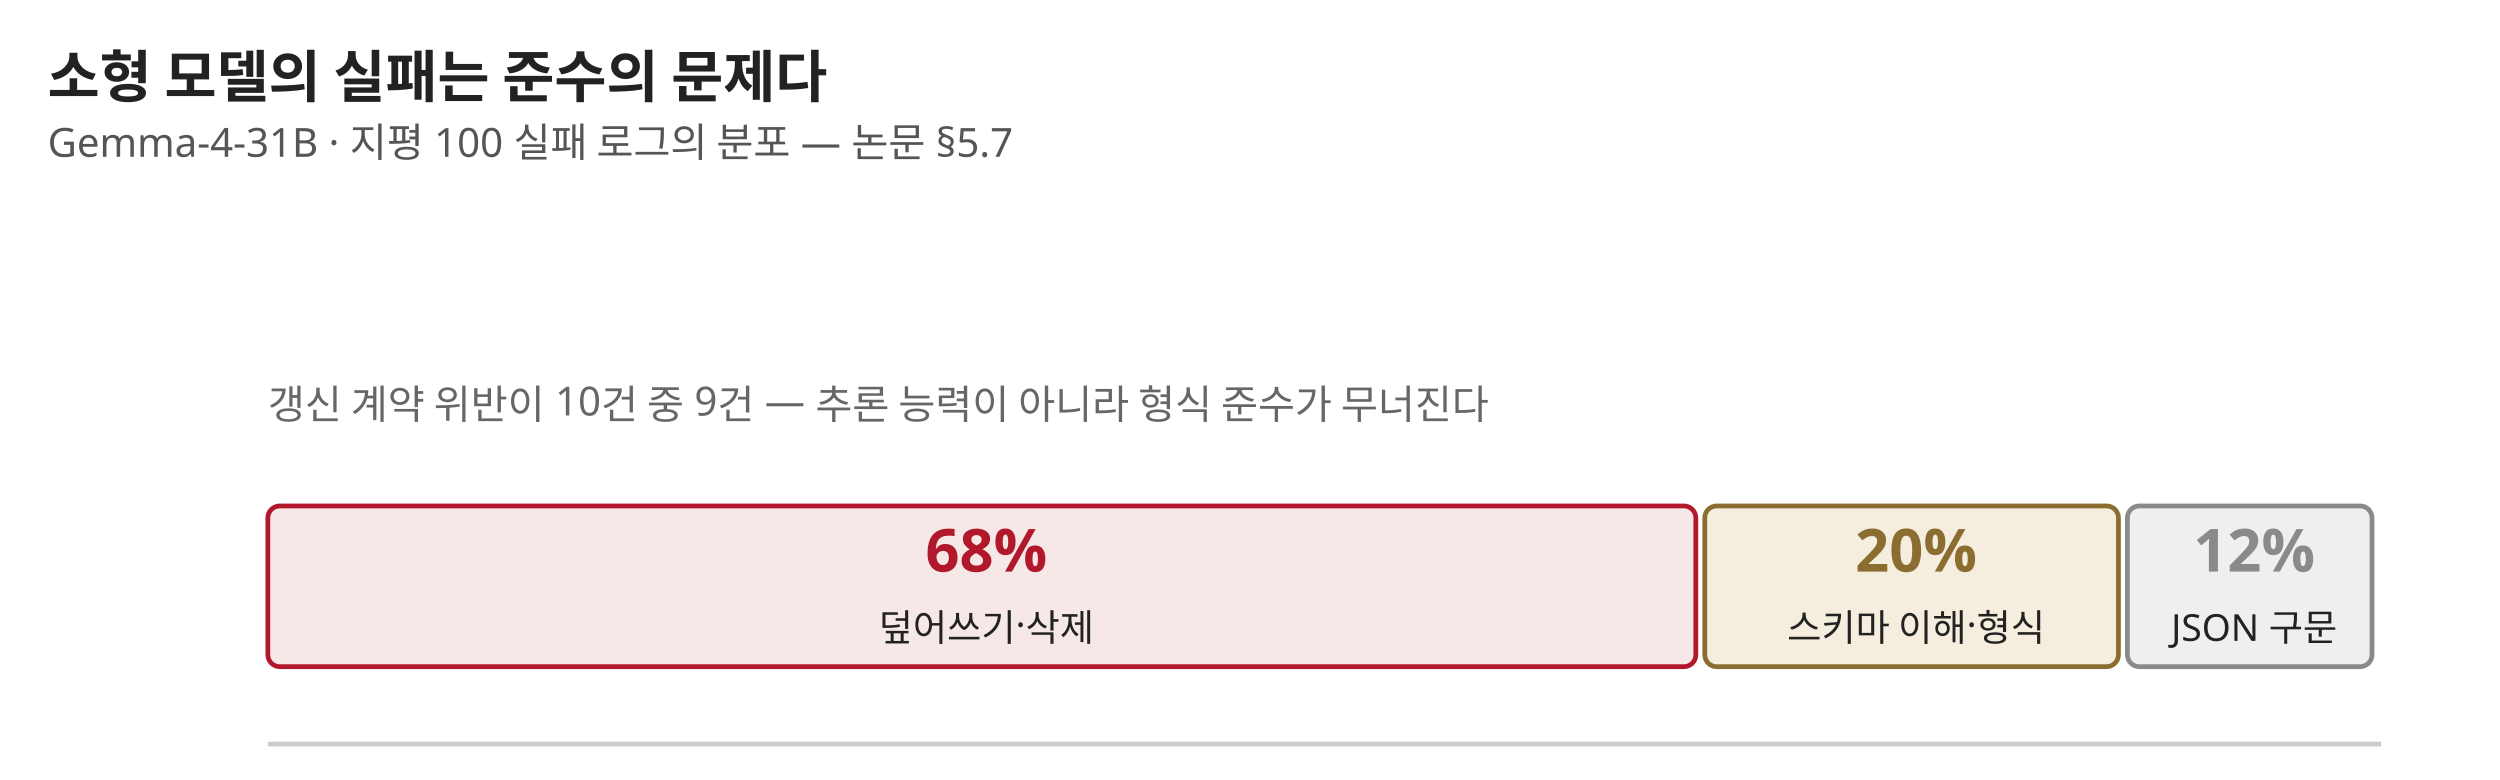
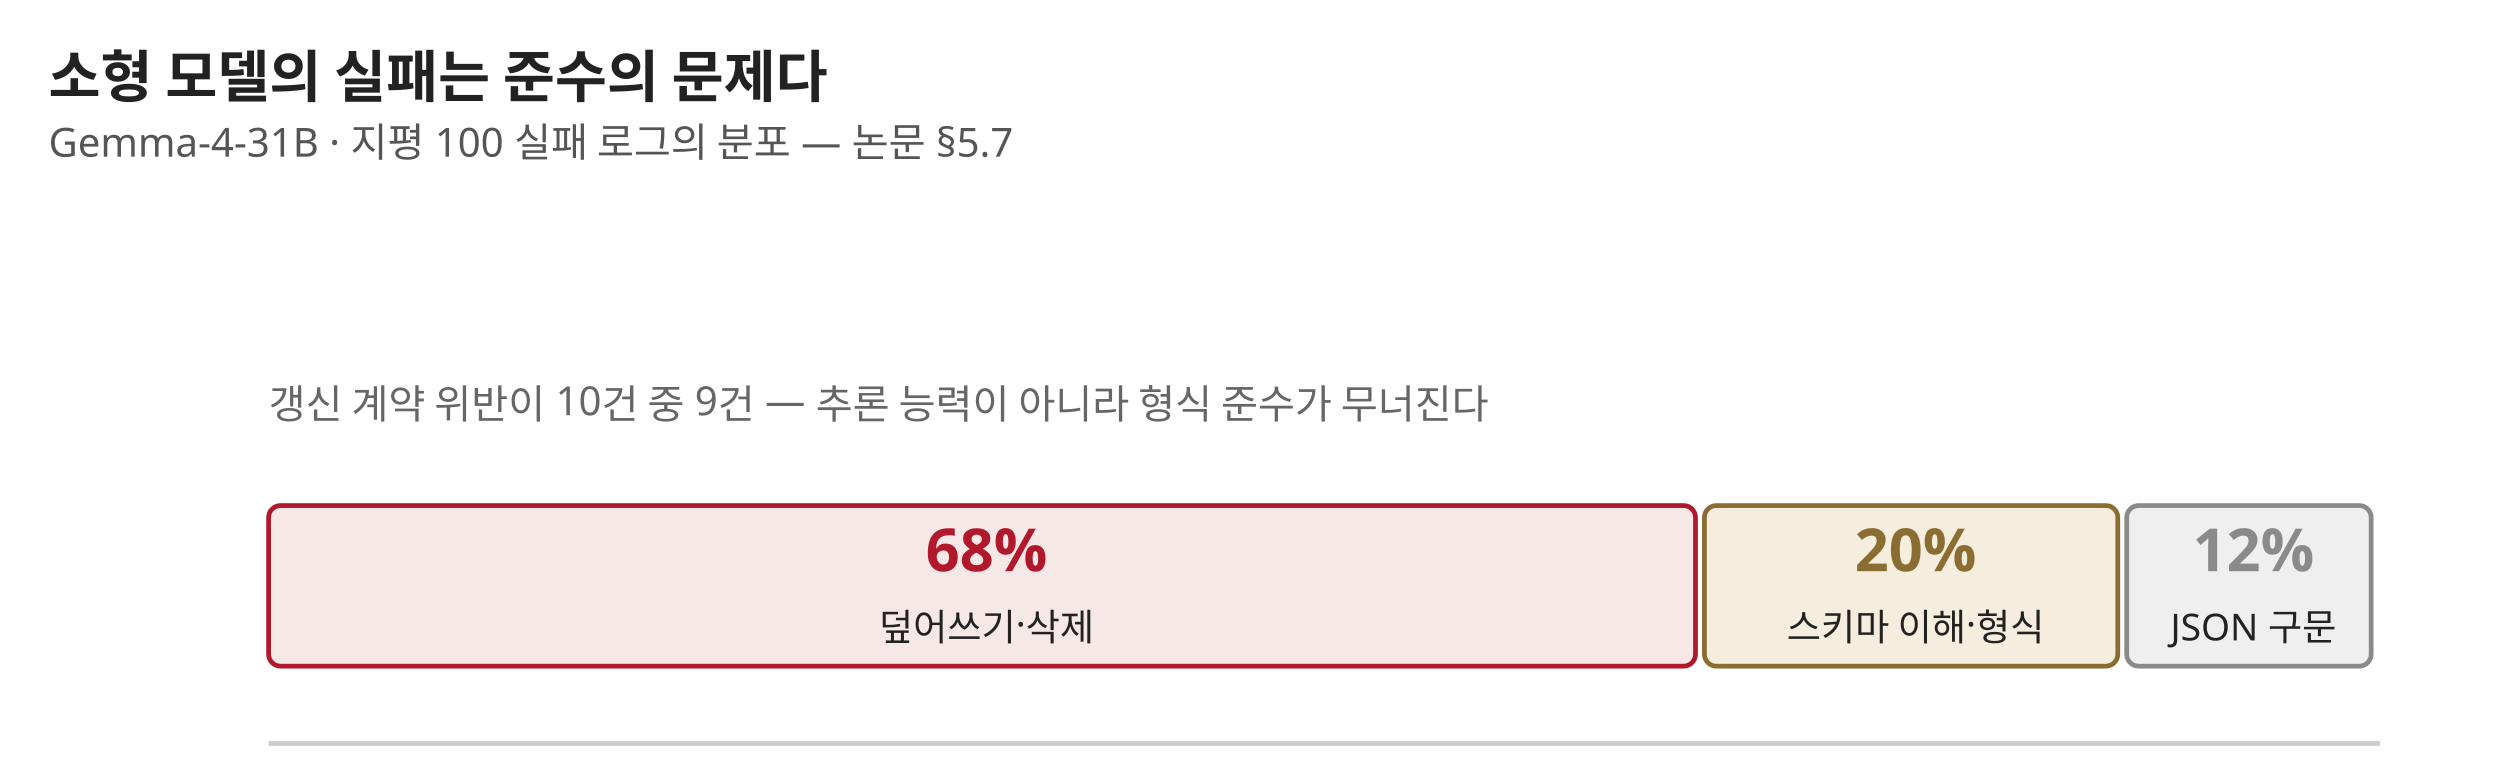
- <svg xmlns="http://www.w3.org/2000/svg" viewBox="0 0 840 262" width="840" height="262" style="background:#ffffff">
+ <svg xmlns="http://www.w3.org/2000/svg" viewBox="0 0 840 262" width="600" height="187" style="background:#ffffff">
  <defs>
    <marker id="ah" markerWidth="11" markerHeight="8" refX="10" refY="4" orient="auto">
      <polygon points="0 0, 11 4, 0 8" fill="#222222" />
    </marker>
    <marker id="ahb" markerWidth="11" markerHeight="8" refX="10" refY="4" orient="auto">
      <polygon points="0 0, 11 4, 0 8" fill="#14497a" />
    </marker>
    <marker id="ahr" markerWidth="11" markerHeight="8" refX="10" refY="4" orient="auto">
      <polygon points="0 0, 11 4, 0 8" fill="#b2182b" />
    </marker>
    <marker id="ahg" markerWidth="11" markerHeight="8" refX="10" refY="4" orient="auto">
      <polygon points="0 0, 11 4, 0 8" fill="#8a8a8a" />
    </marker>
  </defs>
  <text x="16.0" y="26.0" font-family="NanumSquare_ac, NanumGothic, sans-serif" font-size="19" fill="#222222" text-anchor="start" dominant-baseline="middle" font-weight="bold">소형 모델의 실패는 준수의 문제다</text>
  <text x="16.0" y="48.0" font-family="NanumSquare_ac, NanumGothic, sans-serif" font-size="13.5" fill="#555555" text-anchor="start" dominant-baseline="middle">Gemma-4-31B · 지평 100 실패 로그의 분포 — 논문 §5.7</text>
  <rect x="90.0" y="170.0" width="479.8" height="54.0" rx="4" fill="#f7e8e8" stroke="#b2182b" stroke-width="1.6" />
  <text x="331.4" y="185.0" font-family="NanumSquare_ac, NanumGothic, sans-serif" font-size="20" fill="#b2182b" text-anchor="middle" dominant-baseline="middle" font-weight="bold">68%</text>
  <text x="331.4" y="211.0" font-family="NanumSquare_ac, NanumGothic, sans-serif" font-size="12.5" fill="#222222" text-anchor="middle" dominant-baseline="middle">덮어쓰기·삭제</text>
  <rect x="572.8" y="170.0" width="139.0" height="54.0" rx="4" fill="#f5eede" stroke="#8c6d31" stroke-width="1.6" />
  <text x="643.8" y="185.0" font-family="NanumSquare_ac, NanumGothic, sans-serif" font-size="20" fill="#8c6d31" text-anchor="middle" dominant-baseline="middle" font-weight="bold">20%</text>
  <text x="643.8" y="211.0" font-family="NanumSquare_ac, NanumGothic, sans-serif" font-size="12.5" fill="#222222" text-anchor="middle" dominant-baseline="middle">스키마 이해·형식</text>
  <rect x="714.8" y="170.0" width="82.2" height="54.0" rx="4" fill="#efefef" stroke="#8a8a8a" stroke-width="1.6" />
  <text x="757.4" y="185.0" font-family="NanumSquare_ac, NanumGothic, sans-serif" font-size="20" fill="#8a8a8a" text-anchor="middle" dominant-baseline="middle" font-weight="bold">12%</text>
  <text x="757.4" y="211.0" font-family="NanumSquare_ac, NanumGothic, sans-serif" font-size="12.5" fill="#222222" text-anchor="middle" dominant-baseline="middle">JSON 구문</text>
  <text x="90.0" y="136.0" font-family="NanumSquare_ac, NanumGothic, sans-serif" font-size="13.5" fill="#666666" text-anchor="start" dominant-baseline="middle">갱신 계약 위반이 10건 중 9건 — 추론 능력이 아니라 형식 준수가 무너진다</text>
  <line x1="90.0" y1="250.0" x2="800.0" y2="250.0" stroke="#cccccc" stroke-width="1.6" />
  <text x="90.0" y="272.0" font-family="NanumSquare_ac, NanumGothic, sans-serif" font-size="12" fill="#666666" text-anchor="start" dominant-baseline="middle">0%</text>
  <text x="800.0" y="272.0" font-family="NanumSquare_ac, NanumGothic, sans-serif" font-size="12" fill="#666666" text-anchor="end" dominant-baseline="middle">100%</text>
</svg>
